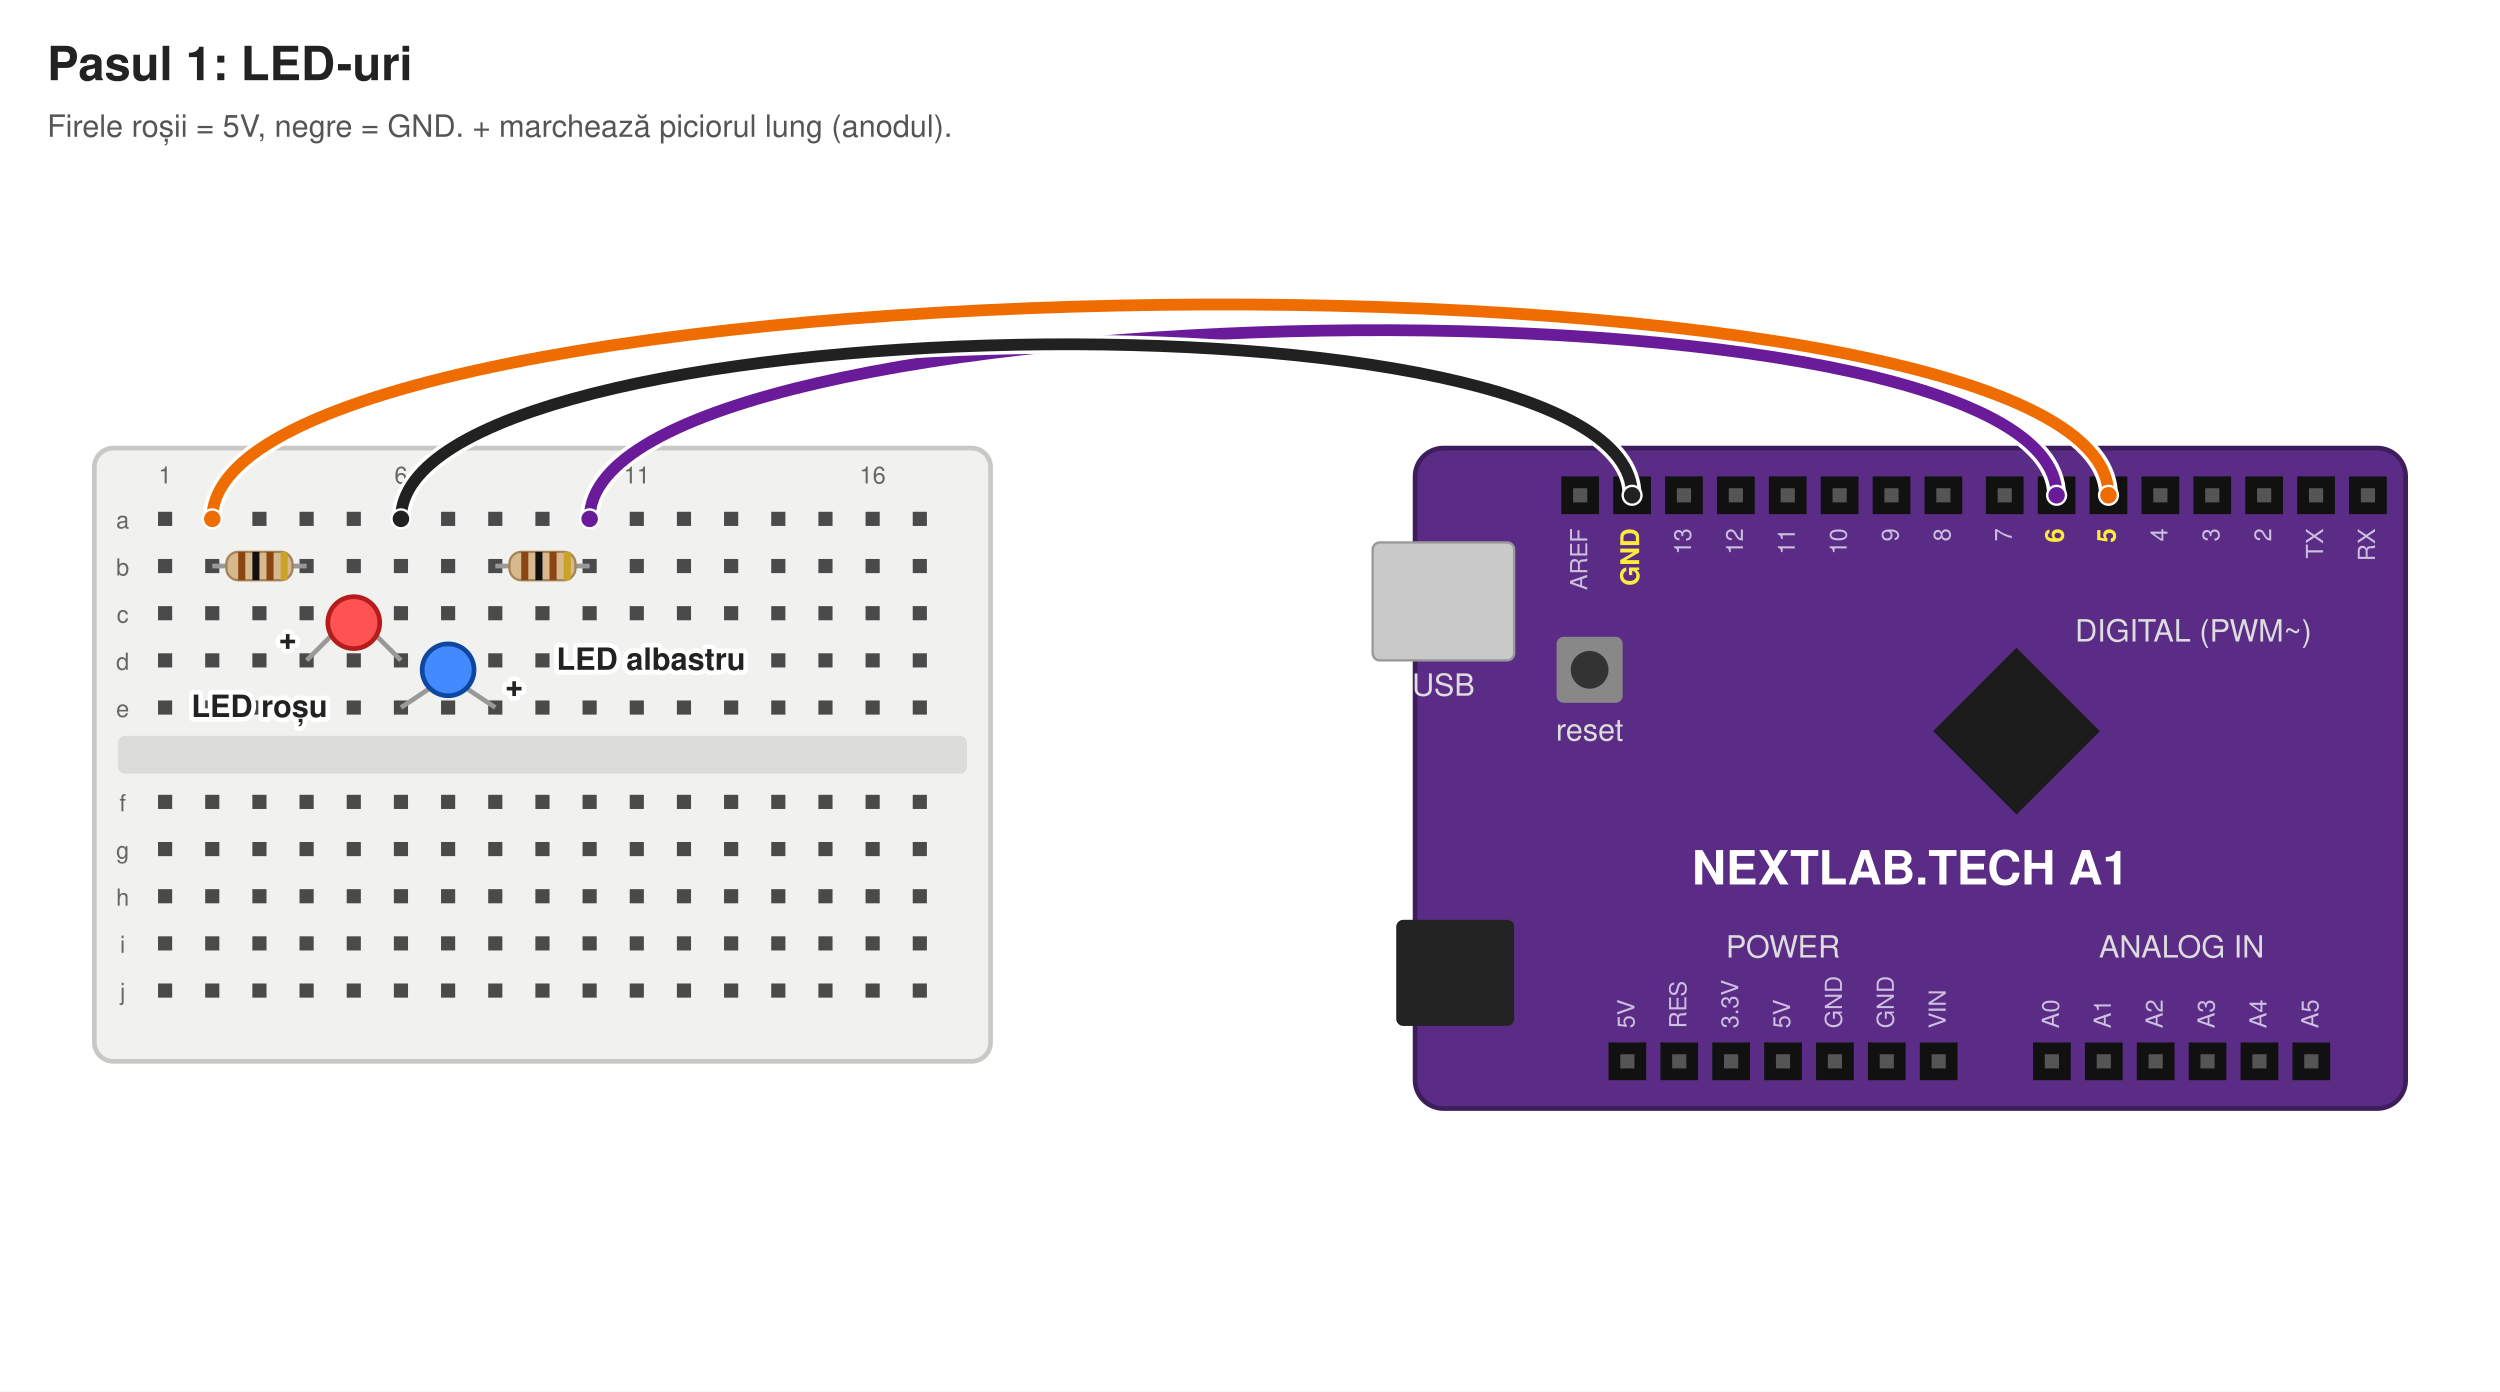
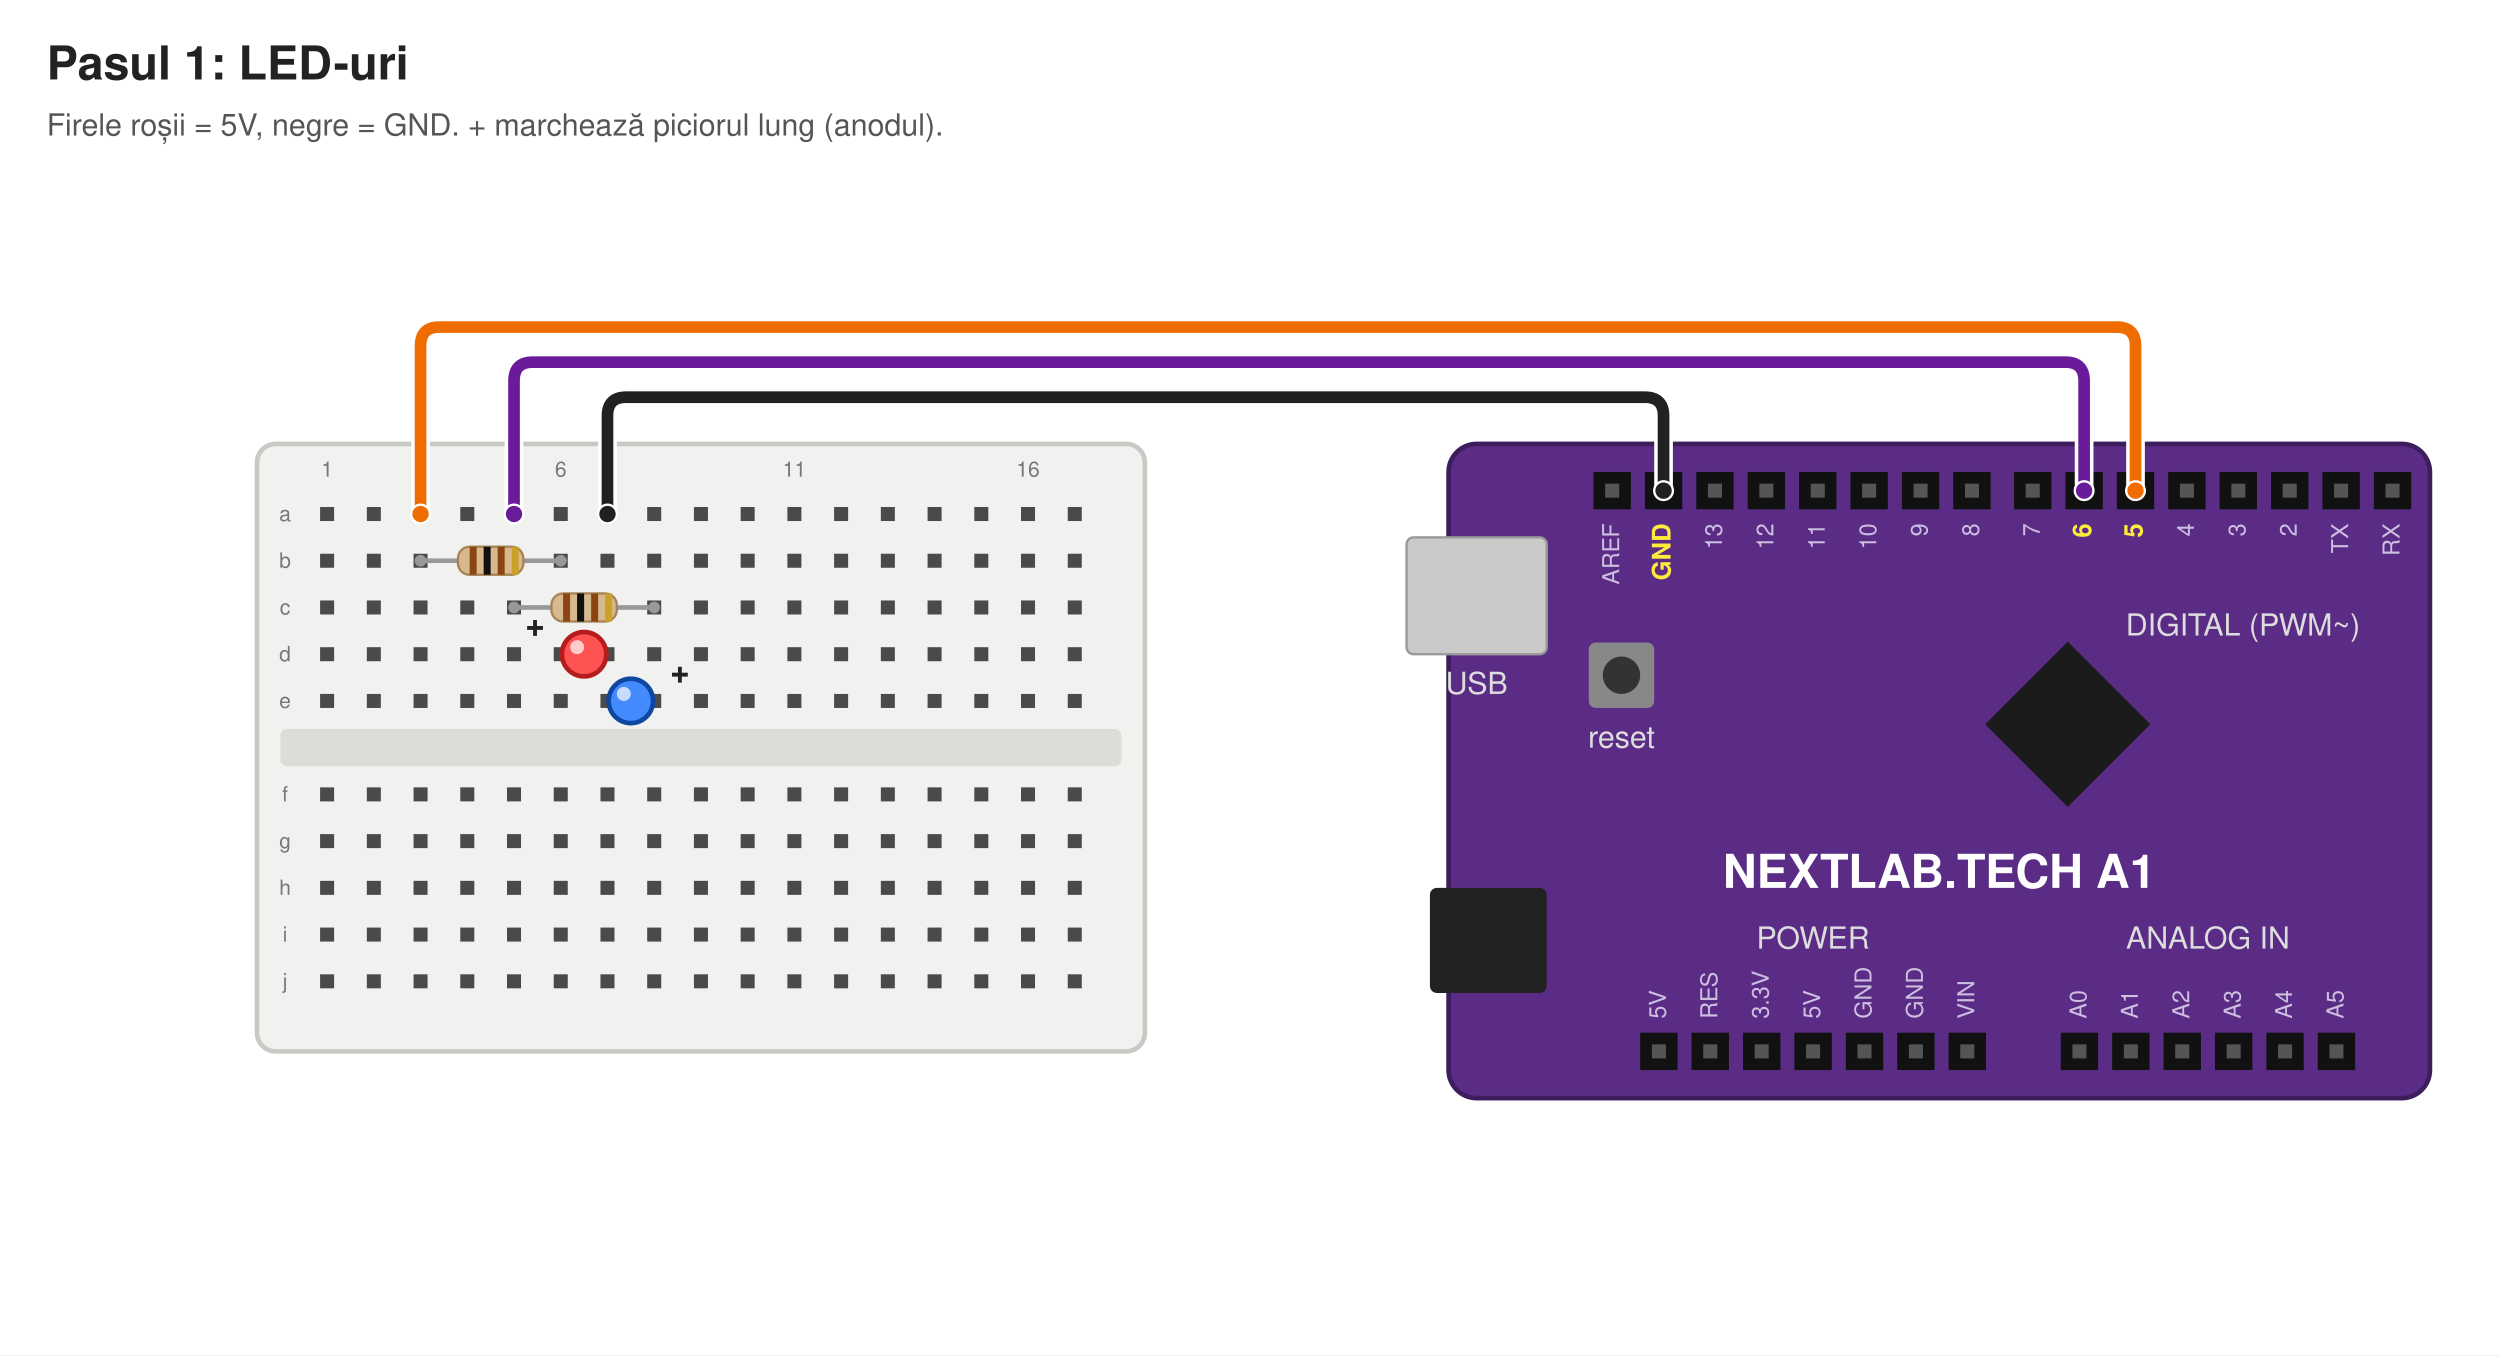
- <svg xmlns="http://www.w3.org/2000/svg" viewBox="0 0 1060 590" width="1060" height="590" font-family="Segoe UI, Helvetica, Arial, sans-serif">
-   <style>.title{font-size:20px;font-weight:700}.sm{font-size:13px}.xs{font-size:10px;fill:#666}.b{font-weight:700;fill:#222;paint-order:stroke;stroke:#fff;stroke-width:4px;stroke-linejoin:round}.w{fill:#fff}
+ <svg xmlns="http://www.w3.org/2000/svg" viewBox="0 0 1070 580" width="1070" height="580" font-family="Segoe UI, Helvetica, Arial, sans-serif">
+   <style>.title{font-size:20px;font-weight:700}.sm{font-size:13px}.xs{font-size:9px;fill:#777}.w{fill:#fff;font-size:10px}
+ .b{font-weight:700;fill:#222}.plus{font-size:14px;font-weight:700;fill:#222}
.pin{font-size:10px;fill:#cdbfe0}.on{fill:#ffeb3b;font-weight:700;font-size:11px}</style>
-   <rect width="1060" height="590" fill="#ffffff" />
+   <rect width="1070" height="580" fill="#ffffff" />
  <text x="20" y="34" class="title" fill="#222">Pasul 1: LED-uri</text>
  <text x="20" y="58" class="sm" fill="#555">Firele roșii = 5V, negre = GND. + marchează piciorul lung (anodul).</text>
-   <rect x="600" y="190" width="420" height="280" rx="12" fill="#5b2c86" stroke="#3d1d5c" stroke-width="2" />
-   <rect x="582" y="230" width="60" height="50" rx="3" fill="#c9c9c9" stroke="#999" />
-   <text x="612" y="295" class="sm" fill="#ddd" text-anchor="middle">USB</text>
-   <rect x="592" y="390" width="50" height="45" rx="3" fill="#222" />
-   <rect x="660" y="270" width="28" height="28" rx="3" fill="#888" />
-   <circle cx="674" cy="284" r="8" fill="#333" />
-   <text x="674" y="314" class="sm" fill="#ddd" text-anchor="middle">reset</text>
-   <rect x="830" y="285" width="50" height="50" fill="#1b1b1b" transform="rotate(45 855 310)" />
-   <text x="810" y="375" class="title" fill="#fff" text-anchor="middle">NEXTLAB.TECH A1</text>
-   <text x="930" y="272" class="sm" fill="#ddd" text-anchor="middle">DIGITAL (PWM~)</text>
-   <text x="756" y="406" class="sm" fill="#ddd" text-anchor="middle">POWER</text>
-   <text x="925" y="406" class="sm" fill="#ddd" text-anchor="middle">ANALOG IN</text>
-   <rect x="662" y="202" width="16" height="16" fill="#111" />
-   <rect x="667" y="207" width="6" height="6" fill="#555" />
-   <text x="673" y="224" transform="rotate(-90 673 224)" text-anchor="end" class="pin">AREF</text>
-   <rect x="684" y="202" width="16" height="16" fill="#111" />
-   <rect x="689" y="207" width="6" height="6" fill="#555" />
-   <text x="695" y="224" transform="rotate(-90 695 224)" text-anchor="end" class="pin on">GND</text>
-   <rect x="706" y="202" width="16" height="16" fill="#111" />
-   <rect x="711" y="207" width="6" height="6" fill="#555" />
-   <text x="717" y="224" transform="rotate(-90 717 224)" text-anchor="end" class="pin">13</text>
-   <rect x="728" y="202" width="16" height="16" fill="#111" />
-   <rect x="733" y="207" width="6" height="6" fill="#555" />
-   <text x="739" y="224" transform="rotate(-90 739 224)" text-anchor="end" class="pin">12</text>
-   <rect x="750" y="202" width="16" height="16" fill="#111" />
-   <rect x="755" y="207" width="6" height="6" fill="#555" />
-   <text x="761" y="224" transform="rotate(-90 761 224)" text-anchor="end" class="pin">11</text>
-   <rect x="772" y="202" width="16" height="16" fill="#111" />
-   <rect x="777" y="207" width="6" height="6" fill="#555" />
-   <text x="783" y="224" transform="rotate(-90 783 224)" text-anchor="end" class="pin">10</text>
-   <rect x="794" y="202" width="16" height="16" fill="#111" />
-   <rect x="799" y="207" width="6" height="6" fill="#555" />
-   <text x="805" y="224" transform="rotate(-90 805 224)" text-anchor="end" class="pin">9</text>
-   <rect x="816" y="202" width="16" height="16" fill="#111" />
-   <rect x="821" y="207" width="6" height="6" fill="#555" />
-   <text x="827" y="224" transform="rotate(-90 827 224)" text-anchor="end" class="pin">8</text>
-   <rect x="842" y="202" width="16" height="16" fill="#111" />
-   <rect x="847" y="207" width="6" height="6" fill="#555" />
-   <text x="853" y="224" transform="rotate(-90 853 224)" text-anchor="end" class="pin">7</text>
-   <rect x="864" y="202" width="16" height="16" fill="#111" />
-   <rect x="869" y="207" width="6" height="6" fill="#555" />
-   <text x="875" y="224" transform="rotate(-90 875 224)" text-anchor="end" class="pin on">6</text>
-   <rect x="886" y="202" width="16" height="16" fill="#111" />
-   <rect x="891" y="207" width="6" height="6" fill="#555" />
-   <text x="897" y="224" transform="rotate(-90 897 224)" text-anchor="end" class="pin on">5</text>
-   <rect x="908" y="202" width="16" height="16" fill="#111" />
-   <rect x="913" y="207" width="6" height="6" fill="#555" />
-   <text x="919" y="224" transform="rotate(-90 919 224)" text-anchor="end" class="pin">4</text>
-   <rect x="930" y="202" width="16" height="16" fill="#111" />
-   <rect x="935" y="207" width="6" height="6" fill="#555" />
-   <text x="941" y="224" transform="rotate(-90 941 224)" text-anchor="end" class="pin">3</text>
-   <rect x="952" y="202" width="16" height="16" fill="#111" />
-   <rect x="957" y="207" width="6" height="6" fill="#555" />
-   <text x="963" y="224" transform="rotate(-90 963 224)" text-anchor="end" class="pin">2</text>
-   <rect x="974" y="202" width="16" height="16" fill="#111" />
-   <rect x="979" y="207" width="6" height="6" fill="#555" />
-   <text x="985" y="224" transform="rotate(-90 985 224)" text-anchor="end" class="pin">TX</text>
-   <rect x="996" y="202" width="16" height="16" fill="#111" />
-   <rect x="1001" y="207" width="6" height="6" fill="#555" />
-   <text x="1007" y="224" transform="rotate(-90 1007 224)" text-anchor="end" class="pin">RX</text>
-   <rect x="682" y="442" width="16" height="16" fill="#111" />
-   <rect x="687" y="447" width="6" height="6" fill="#555" />
-   <text x="693" y="436" transform="rotate(-90 693 436)" text-anchor="start" class="pin">5V</text>
-   <rect x="704" y="442" width="16" height="16" fill="#111" />
-   <rect x="709" y="447" width="6" height="6" fill="#555" />
-   <text x="715" y="436" transform="rotate(-90 715 436)" text-anchor="start" class="pin">RES</text>
-   <rect x="726" y="442" width="16" height="16" fill="#111" />
-   <rect x="731" y="447" width="6" height="6" fill="#555" />
-   <text x="737" y="436" transform="rotate(-90 737 436)" text-anchor="start" class="pin">3.3V</text>
-   <rect x="748" y="442" width="16" height="16" fill="#111" />
-   <rect x="753" y="447" width="6" height="6" fill="#555" />
-   <text x="759" y="436" transform="rotate(-90 759 436)" text-anchor="start" class="pin">5V</text>
-   <rect x="770" y="442" width="16" height="16" fill="#111" />
-   <rect x="775" y="447" width="6" height="6" fill="#555" />
-   <text x="781" y="436" transform="rotate(-90 781 436)" text-anchor="start" class="pin">GND</text>
-   <rect x="792" y="442" width="16" height="16" fill="#111" />
-   <rect x="797" y="447" width="6" height="6" fill="#555" />
-   <text x="803" y="436" transform="rotate(-90 803 436)" text-anchor="start" class="pin">GND</text>
-   <rect x="814" y="442" width="16" height="16" fill="#111" />
-   <rect x="819" y="447" width="6" height="6" fill="#555" />
-   <text x="825" y="436" transform="rotate(-90 825 436)" text-anchor="start" class="pin">VIN</text>
-   <rect x="862" y="442" width="16" height="16" fill="#111" />
-   <rect x="867" y="447" width="6" height="6" fill="#555" />
-   <text x="873" y="436" transform="rotate(-90 873 436)" text-anchor="start" class="pin">A0</text>
-   <rect x="884" y="442" width="16" height="16" fill="#111" />
-   <rect x="889" y="447" width="6" height="6" fill="#555" />
-   <text x="895" y="436" transform="rotate(-90 895 436)" text-anchor="start" class="pin">A1</text>
-   <rect x="906" y="442" width="16" height="16" fill="#111" />
-   <rect x="911" y="447" width="6" height="6" fill="#555" />
-   <text x="917" y="436" transform="rotate(-90 917 436)" text-anchor="start" class="pin">A2</text>
-   <rect x="928" y="442" width="16" height="16" fill="#111" />
-   <rect x="933" y="447" width="6" height="6" fill="#555" />
-   <text x="939" y="436" transform="rotate(-90 939 436)" text-anchor="start" class="pin">A3</text>
-   <rect x="950" y="442" width="16" height="16" fill="#111" />
-   <rect x="955" y="447" width="6" height="6" fill="#555" />
-   <text x="961" y="436" transform="rotate(-90 961 436)" text-anchor="start" class="pin">A4</text>
-   <rect x="972" y="442" width="16" height="16" fill="#111" />
-   <rect x="977" y="447" width="6" height="6" fill="#555" />
-   <text x="983" y="436" transform="rotate(-90 983 436)" text-anchor="start" class="pin">A5</text>
-   <rect x="40" y="190" width="380" height="260" rx="8" fill="#f1f1ef" stroke="#c8c8c4" stroke-width="2" />
-   <rect x="50" y="312" width="360" height="16" rx="3" fill="#dcdcd8" />
-   <rect x="67" y="217" width="6" height="6" fill="#4a4a4a" />
-   <rect x="67" y="237" width="6" height="6" fill="#4a4a4a" />
-   <rect x="67" y="257" width="6" height="6" fill="#4a4a4a" />
-   <rect x="67" y="277" width="6" height="6" fill="#4a4a4a" />
-   <rect x="67" y="297" width="6" height="6" fill="#4a4a4a" />
-   <rect x="67" y="337" width="6" height="6" fill="#4a4a4a" />
-   <rect x="67" y="357" width="6" height="6" fill="#4a4a4a" />
-   <rect x="67" y="377" width="6" height="6" fill="#4a4a4a" />
-   <rect x="67" y="397" width="6" height="6" fill="#4a4a4a" />
-   <rect x="67" y="417" width="6" height="6" fill="#4a4a4a" />
-   <text x="70" y="205" class="xs" text-anchor="middle">1</text>
-   <rect x="87" y="217" width="6" height="6" fill="#4a4a4a" />
-   <rect x="87" y="237" width="6" height="6" fill="#4a4a4a" />
-   <rect x="87" y="257" width="6" height="6" fill="#4a4a4a" />
-   <rect x="87" y="277" width="6" height="6" fill="#4a4a4a" />
-   <rect x="87" y="297" width="6" height="6" fill="#4a4a4a" />
-   <rect x="87" y="337" width="6" height="6" fill="#4a4a4a" />
-   <rect x="87" y="357" width="6" height="6" fill="#4a4a4a" />
-   <rect x="87" y="377" width="6" height="6" fill="#4a4a4a" />
-   <rect x="87" y="397" width="6" height="6" fill="#4a4a4a" />
-   <rect x="87" y="417" width="6" height="6" fill="#4a4a4a" />
-   <rect x="107" y="217" width="6" height="6" fill="#4a4a4a" />
-   <rect x="107" y="237" width="6" height="6" fill="#4a4a4a" />
-   <rect x="107" y="257" width="6" height="6" fill="#4a4a4a" />
-   <rect x="107" y="277" width="6" height="6" fill="#4a4a4a" />
-   <rect x="107" y="297" width="6" height="6" fill="#4a4a4a" />
-   <rect x="107" y="337" width="6" height="6" fill="#4a4a4a" />
-   <rect x="107" y="357" width="6" height="6" fill="#4a4a4a" />
-   <rect x="107" y="377" width="6" height="6" fill="#4a4a4a" />
-   <rect x="107" y="397" width="6" height="6" fill="#4a4a4a" />
-   <rect x="107" y="417" width="6" height="6" fill="#4a4a4a" />
-   <rect x="127" y="217" width="6" height="6" fill="#4a4a4a" />
-   <rect x="127" y="237" width="6" height="6" fill="#4a4a4a" />
-   <rect x="127" y="257" width="6" height="6" fill="#4a4a4a" />
-   <rect x="127" y="277" width="6" height="6" fill="#4a4a4a" />
-   <rect x="127" y="297" width="6" height="6" fill="#4a4a4a" />
-   <rect x="127" y="337" width="6" height="6" fill="#4a4a4a" />
-   <rect x="127" y="357" width="6" height="6" fill="#4a4a4a" />
-   <rect x="127" y="377" width="6" height="6" fill="#4a4a4a" />
-   <rect x="127" y="397" width="6" height="6" fill="#4a4a4a" />
-   <rect x="127" y="417" width="6" height="6" fill="#4a4a4a" />
-   <rect x="147" y="217" width="6" height="6" fill="#4a4a4a" />
-   <rect x="147" y="237" width="6" height="6" fill="#4a4a4a" />
-   <rect x="147" y="257" width="6" height="6" fill="#4a4a4a" />
-   <rect x="147" y="277" width="6" height="6" fill="#4a4a4a" />
-   <rect x="147" y="297" width="6" height="6" fill="#4a4a4a" />
-   <rect x="147" y="337" width="6" height="6" fill="#4a4a4a" />
-   <rect x="147" y="357" width="6" height="6" fill="#4a4a4a" />
-   <rect x="147" y="377" width="6" height="6" fill="#4a4a4a" />
-   <rect x="147" y="397" width="6" height="6" fill="#4a4a4a" />
-   <rect x="147" y="417" width="6" height="6" fill="#4a4a4a" />
-   <rect x="167" y="217" width="6" height="6" fill="#4a4a4a" />
-   <rect x="167" y="237" width="6" height="6" fill="#4a4a4a" />
-   <rect x="167" y="257" width="6" height="6" fill="#4a4a4a" />
-   <rect x="167" y="277" width="6" height="6" fill="#4a4a4a" />
-   <rect x="167" y="297" width="6" height="6" fill="#4a4a4a" />
-   <rect x="167" y="337" width="6" height="6" fill="#4a4a4a" />
-   <rect x="167" y="357" width="6" height="6" fill="#4a4a4a" />
-   <rect x="167" y="377" width="6" height="6" fill="#4a4a4a" />
-   <rect x="167" y="397" width="6" height="6" fill="#4a4a4a" />
-   <rect x="167" y="417" width="6" height="6" fill="#4a4a4a" />
-   <text x="170" y="205" class="xs" text-anchor="middle">6</text>
-   <rect x="187" y="217" width="6" height="6" fill="#4a4a4a" />
-   <rect x="187" y="237" width="6" height="6" fill="#4a4a4a" />
-   <rect x="187" y="257" width="6" height="6" fill="#4a4a4a" />
-   <rect x="187" y="277" width="6" height="6" fill="#4a4a4a" />
-   <rect x="187" y="297" width="6" height="6" fill="#4a4a4a" />
-   <rect x="187" y="337" width="6" height="6" fill="#4a4a4a" />
-   <rect x="187" y="357" width="6" height="6" fill="#4a4a4a" />
-   <rect x="187" y="377" width="6" height="6" fill="#4a4a4a" />
-   <rect x="187" y="397" width="6" height="6" fill="#4a4a4a" />
-   <rect x="187" y="417" width="6" height="6" fill="#4a4a4a" />
-   <rect x="207" y="217" width="6" height="6" fill="#4a4a4a" />
-   <rect x="207" y="237" width="6" height="6" fill="#4a4a4a" />
-   <rect x="207" y="257" width="6" height="6" fill="#4a4a4a" />
-   <rect x="207" y="277" width="6" height="6" fill="#4a4a4a" />
-   <rect x="207" y="297" width="6" height="6" fill="#4a4a4a" />
-   <rect x="207" y="337" width="6" height="6" fill="#4a4a4a" />
-   <rect x="207" y="357" width="6" height="6" fill="#4a4a4a" />
-   <rect x="207" y="377" width="6" height="6" fill="#4a4a4a" />
-   <rect x="207" y="397" width="6" height="6" fill="#4a4a4a" />
-   <rect x="207" y="417" width="6" height="6" fill="#4a4a4a" />
-   <rect x="227" y="217" width="6" height="6" fill="#4a4a4a" />
-   <rect x="227" y="237" width="6" height="6" fill="#4a4a4a" />
-   <rect x="227" y="257" width="6" height="6" fill="#4a4a4a" />
-   <rect x="227" y="277" width="6" height="6" fill="#4a4a4a" />
-   <rect x="227" y="297" width="6" height="6" fill="#4a4a4a" />
-   <rect x="227" y="337" width="6" height="6" fill="#4a4a4a" />
-   <rect x="227" y="357" width="6" height="6" fill="#4a4a4a" />
-   <rect x="227" y="377" width="6" height="6" fill="#4a4a4a" />
-   <rect x="227" y="397" width="6" height="6" fill="#4a4a4a" />
-   <rect x="227" y="417" width="6" height="6" fill="#4a4a4a" />
-   <rect x="247" y="217" width="6" height="6" fill="#4a4a4a" />
-   <rect x="247" y="237" width="6" height="6" fill="#4a4a4a" />
-   <rect x="247" y="257" width="6" height="6" fill="#4a4a4a" />
-   <rect x="247" y="277" width="6" height="6" fill="#4a4a4a" />
-   <rect x="247" y="297" width="6" height="6" fill="#4a4a4a" />
-   <rect x="247" y="337" width="6" height="6" fill="#4a4a4a" />
-   <rect x="247" y="357" width="6" height="6" fill="#4a4a4a" />
-   <rect x="247" y="377" width="6" height="6" fill="#4a4a4a" />
-   <rect x="247" y="397" width="6" height="6" fill="#4a4a4a" />
-   <rect x="247" y="417" width="6" height="6" fill="#4a4a4a" />
-   <rect x="267" y="217" width="6" height="6" fill="#4a4a4a" />
-   <rect x="267" y="237" width="6" height="6" fill="#4a4a4a" />
-   <rect x="267" y="257" width="6" height="6" fill="#4a4a4a" />
-   <rect x="267" y="277" width="6" height="6" fill="#4a4a4a" />
-   <rect x="267" y="297" width="6" height="6" fill="#4a4a4a" />
-   <rect x="267" y="337" width="6" height="6" fill="#4a4a4a" />
-   <rect x="267" y="357" width="6" height="6" fill="#4a4a4a" />
-   <rect x="267" y="377" width="6" height="6" fill="#4a4a4a" />
-   <rect x="267" y="397" width="6" height="6" fill="#4a4a4a" />
-   <rect x="267" y="417" width="6" height="6" fill="#4a4a4a" />
-   <text x="270" y="205" class="xs" text-anchor="middle">11</text>
-   <rect x="287" y="217" width="6" height="6" fill="#4a4a4a" />
-   <rect x="287" y="237" width="6" height="6" fill="#4a4a4a" />
-   <rect x="287" y="257" width="6" height="6" fill="#4a4a4a" />
-   <rect x="287" y="277" width="6" height="6" fill="#4a4a4a" />
-   <rect x="287" y="297" width="6" height="6" fill="#4a4a4a" />
-   <rect x="287" y="337" width="6" height="6" fill="#4a4a4a" />
-   <rect x="287" y="357" width="6" height="6" fill="#4a4a4a" />
-   <rect x="287" y="377" width="6" height="6" fill="#4a4a4a" />
-   <rect x="287" y="397" width="6" height="6" fill="#4a4a4a" />
-   <rect x="287" y="417" width="6" height="6" fill="#4a4a4a" />
-   <rect x="307" y="217" width="6" height="6" fill="#4a4a4a" />
-   <rect x="307" y="237" width="6" height="6" fill="#4a4a4a" />
-   <rect x="307" y="257" width="6" height="6" fill="#4a4a4a" />
-   <rect x="307" y="277" width="6" height="6" fill="#4a4a4a" />
-   <rect x="307" y="297" width="6" height="6" fill="#4a4a4a" />
-   <rect x="307" y="337" width="6" height="6" fill="#4a4a4a" />
-   <rect x="307" y="357" width="6" height="6" fill="#4a4a4a" />
-   <rect x="307" y="377" width="6" height="6" fill="#4a4a4a" />
-   <rect x="307" y="397" width="6" height="6" fill="#4a4a4a" />
-   <rect x="307" y="417" width="6" height="6" fill="#4a4a4a" />
-   <rect x="327" y="217" width="6" height="6" fill="#4a4a4a" />
-   <rect x="327" y="237" width="6" height="6" fill="#4a4a4a" />
-   <rect x="327" y="257" width="6" height="6" fill="#4a4a4a" />
-   <rect x="327" y="277" width="6" height="6" fill="#4a4a4a" />
-   <rect x="327" y="297" width="6" height="6" fill="#4a4a4a" />
-   <rect x="327" y="337" width="6" height="6" fill="#4a4a4a" />
-   <rect x="327" y="357" width="6" height="6" fill="#4a4a4a" />
-   <rect x="327" y="377" width="6" height="6" fill="#4a4a4a" />
-   <rect x="327" y="397" width="6" height="6" fill="#4a4a4a" />
-   <rect x="327" y="417" width="6" height="6" fill="#4a4a4a" />
-   <rect x="347" y="217" width="6" height="6" fill="#4a4a4a" />
-   <rect x="347" y="237" width="6" height="6" fill="#4a4a4a" />
-   <rect x="347" y="257" width="6" height="6" fill="#4a4a4a" />
-   <rect x="347" y="277" width="6" height="6" fill="#4a4a4a" />
-   <rect x="347" y="297" width="6" height="6" fill="#4a4a4a" />
-   <rect x="347" y="337" width="6" height="6" fill="#4a4a4a" />
-   <rect x="347" y="357" width="6" height="6" fill="#4a4a4a" />
-   <rect x="347" y="377" width="6" height="6" fill="#4a4a4a" />
-   <rect x="347" y="397" width="6" height="6" fill="#4a4a4a" />
-   <rect x="347" y="417" width="6" height="6" fill="#4a4a4a" />
-   <rect x="367" y="217" width="6" height="6" fill="#4a4a4a" />
-   <rect x="367" y="237" width="6" height="6" fill="#4a4a4a" />
-   <rect x="367" y="257" width="6" height="6" fill="#4a4a4a" />
-   <rect x="367" y="277" width="6" height="6" fill="#4a4a4a" />
-   <rect x="367" y="297" width="6" height="6" fill="#4a4a4a" />
-   <rect x="367" y="337" width="6" height="6" fill="#4a4a4a" />
-   <rect x="367" y="357" width="6" height="6" fill="#4a4a4a" />
-   <rect x="367" y="377" width="6" height="6" fill="#4a4a4a" />
-   <rect x="367" y="397" width="6" height="6" fill="#4a4a4a" />
-   <rect x="367" y="417" width="6" height="6" fill="#4a4a4a" />
-   <text x="370" y="205" class="xs" text-anchor="middle">16</text>
-   <rect x="387" y="217" width="6" height="6" fill="#4a4a4a" />
-   <rect x="387" y="237" width="6" height="6" fill="#4a4a4a" />
-   <rect x="387" y="257" width="6" height="6" fill="#4a4a4a" />
-   <rect x="387" y="277" width="6" height="6" fill="#4a4a4a" />
-   <rect x="387" y="297" width="6" height="6" fill="#4a4a4a" />
-   <rect x="387" y="337" width="6" height="6" fill="#4a4a4a" />
-   <rect x="387" y="357" width="6" height="6" fill="#4a4a4a" />
-   <rect x="387" y="377" width="6" height="6" fill="#4a4a4a" />
-   <rect x="387" y="397" width="6" height="6" fill="#4a4a4a" />
-   <rect x="387" y="417" width="6" height="6" fill="#4a4a4a" />
-   <text x="52" y="224" class="xs" text-anchor="middle">a</text>
-   <text x="52" y="244" class="xs" text-anchor="middle">b</text>
-   <text x="52" y="264" class="xs" text-anchor="middle">c</text>
-   <text x="52" y="284" class="xs" text-anchor="middle">d</text>
-   <text x="52" y="304" class="xs" text-anchor="middle">e</text>
-   <text x="52" y="344" class="xs" text-anchor="middle">f</text>
-   <text x="52" y="364" class="xs" text-anchor="middle">g</text>
-   <text x="52" y="384" class="xs" text-anchor="middle">h</text>
-   <text x="52" y="404" class="xs" text-anchor="middle">i</text>
-   <text x="52" y="424" class="xs" text-anchor="middle">j</text>
-   <line x1="90" y1="240" x2="130" y2="240" stroke="#999" stroke-width="2" />
-   <rect x="96.0" y="234" width="28" height="12" rx="5" fill="#d8b98e" stroke="#a68457" />
-   <rect x="101.0" y="234" width="3" height="12" fill="#8b4513" />
-   <rect x="107.0" y="234" width="3" height="12" fill="#111" />
-   <rect x="113.0" y="234" width="3" height="12" fill="#8b4513" />
-   <rect x="119.0" y="234" width="3" height="12" fill="#c9a227" />
-   <line x1="210" y1="240" x2="250" y2="240" stroke="#999" stroke-width="2" />
-   <rect x="216.0" y="234" width="28" height="12" rx="5" fill="#d8b98e" stroke="#a68457" />
-   <rect x="221.0" y="234" width="3" height="12" fill="#8b4513" />
-   <rect x="227.0" y="234" width="3" height="12" fill="#111" />
-   <rect x="233.0" y="234" width="3" height="12" fill="#8b4513" />
-   <rect x="239.0" y="234" width="3" height="12" fill="#c9a227" />
-   <line x1="130" y1="280" x2="146.0" y2="264" stroke="#999" stroke-width="2" />
-   <line x1="170" y1="280" x2="154.0" y2="264" stroke="#999" stroke-width="2" />
-   <circle cx="150.0" cy="264" r="11" fill="#ff5252" stroke="#b71c1c" stroke-width="2" />
-   <text x="122" y="275" class="sm b" text-anchor="middle">+</text>
-   <text x="110" y="304" class="sm b" text-anchor="middle">LED roșu</text>
-   <line x1="210" y1="300" x2="186.0" y2="284" stroke="#999" stroke-width="2" />
-   <line x1="170" y1="300" x2="194.0" y2="284" stroke="#999" stroke-width="2" />
-   <circle cx="190.0" cy="284" r="11" fill="#448aff" stroke="#0d47a1" stroke-width="2" />
-   <text x="218" y="295" class="sm b" text-anchor="middle">+</text>
-   <text x="276" y="284" class="sm b" text-anchor="middle">LED albastru</text>
-   <path d="M90,220 C90.0,105.68 894,95.68 894,210" fill="none" stroke="#fff" stroke-width="8" stroke-linecap="round" />
-   <path d="M90,220 C90.0,105.68 894,95.68 894,210" fill="none" stroke="#ef6c00" stroke-width="5" stroke-linecap="round" />
-   <circle cx="90" cy="220" r="4" fill="#ef6c00" stroke="#fff" />
-   <circle cx="894" cy="210" r="4" fill="#ef6c00" stroke="#fff" />
-   <path d="M250,220 C250.0,120.24 872,110.24 872,210" fill="none" stroke="#fff" stroke-width="8" stroke-linecap="round" />
-   <path d="M250,220 C250.0,120.24 872,110.24 872,210" fill="none" stroke="#6a1b9a" stroke-width="5" stroke-linecap="round" />
-   <circle cx="250" cy="220" r="4" fill="#6a1b9a" stroke="#fff" />
-   <circle cx="872" cy="210" r="4" fill="#6a1b9a" stroke="#fff" />
-   <path d="M170,220 C170.0,128.24 692,118.24 692,210" fill="none" stroke="#fff" stroke-width="8" stroke-linecap="round" />
-   <path d="M170,220 C170.0,128.24 692,118.24 692,210" fill="none" stroke="#212121" stroke-width="5" stroke-linecap="round" />
-   <circle cx="170" cy="220" r="4" fill="#212121" stroke="#fff" />
-   <circle cx="692" cy="210" r="4" fill="#212121" stroke="#fff" />
+   <rect x="620" y="190" width="420" height="280" rx="12" fill="#5b2c86" stroke="#3d1d5c" stroke-width="2" />
+   <rect x="602" y="230" width="60" height="50" rx="3" fill="#c9c9c9" stroke="#999" />
+   <text x="632" y="297" class="sm" fill="#ddd" text-anchor="middle">USB</text>
+   <rect x="612" y="380" width="50" height="45" rx="3" fill="#222" />
+   <rect x="680" y="275" width="28" height="28" rx="3" fill="#888" />
+   <circle cx="694" cy="289" r="8" fill="#333" />
+   <text x="694" y="320" class="sm" fill="#ddd" text-anchor="middle">reset</text>
+   <rect x="860" y="285" width="50" height="50" fill="#1b1b1b" transform="rotate(45 885 310)" />
+   <text x="830" y="380" class="title" fill="#fff" text-anchor="middle">NEXTLAB.TECH A1</text>
+   <text x="960" y="272" class="sm" fill="#ddd" text-anchor="middle">DIGITAL (PWM~)</text>
+   <text x="776" y="406" class="sm" fill="#ddd" text-anchor="middle">POWER</text>
+   <text x="945" y="406" class="sm" fill="#ddd" text-anchor="middle">ANALOG IN</text>
+   <rect x="682" y="202" width="16" height="16" fill="#111" />
+   <rect x="687" y="207" width="6" height="6" fill="#555" />
+   <text x="693" y="224" transform="rotate(-90 693 224)" text-anchor="end" class="pin">AREF</text>
+   <rect x="704" y="202" width="16" height="16" fill="#111" />
+   <rect x="709" y="207" width="6" height="6" fill="#555" />
+   <text x="715" y="224" transform="rotate(-90 715 224)" text-anchor="end" class="pin on">GND</text>
+   <rect x="726" y="202" width="16" height="16" fill="#111" />
+   <rect x="731" y="207" width="6" height="6" fill="#555" />
+   <text x="737" y="224" transform="rotate(-90 737 224)" text-anchor="end" class="pin">13</text>
+   <rect x="748" y="202" width="16" height="16" fill="#111" />
+   <rect x="753" y="207" width="6" height="6" fill="#555" />
+   <text x="759" y="224" transform="rotate(-90 759 224)" text-anchor="end" class="pin">12</text>
+   <rect x="770" y="202" width="16" height="16" fill="#111" />
+   <rect x="775" y="207" width="6" height="6" fill="#555" />
+   <text x="781" y="224" transform="rotate(-90 781 224)" text-anchor="end" class="pin">11</text>
+   <rect x="792" y="202" width="16" height="16" fill="#111" />
+   <rect x="797" y="207" width="6" height="6" fill="#555" />
+   <text x="803" y="224" transform="rotate(-90 803 224)" text-anchor="end" class="pin">10</text>
+   <rect x="814" y="202" width="16" height="16" fill="#111" />
+   <rect x="819" y="207" width="6" height="6" fill="#555" />
+   <text x="825" y="224" transform="rotate(-90 825 224)" text-anchor="end" class="pin">9</text>
+   <rect x="836" y="202" width="16" height="16" fill="#111" />
+   <rect x="841" y="207" width="6" height="6" fill="#555" />
+   <text x="847" y="224" transform="rotate(-90 847 224)" text-anchor="end" class="pin">8</text>
+   <rect x="862" y="202" width="16" height="16" fill="#111" />
+   <rect x="867" y="207" width="6" height="6" fill="#555" />
+   <text x="873" y="224" transform="rotate(-90 873 224)" text-anchor="end" class="pin">7</text>
+   <rect x="884" y="202" width="16" height="16" fill="#111" />
+   <rect x="889" y="207" width="6" height="6" fill="#555" />
+   <text x="895" y="224" transform="rotate(-90 895 224)" text-anchor="end" class="pin on">6</text>
+   <rect x="906" y="202" width="16" height="16" fill="#111" />
+   <rect x="911" y="207" width="6" height="6" fill="#555" />
+   <text x="917" y="224" transform="rotate(-90 917 224)" text-anchor="end" class="pin on">5</text>
+   <rect x="928" y="202" width="16" height="16" fill="#111" />
+   <rect x="933" y="207" width="6" height="6" fill="#555" />
+   <text x="939" y="224" transform="rotate(-90 939 224)" text-anchor="end" class="pin">4</text>
+   <rect x="950" y="202" width="16" height="16" fill="#111" />
+   <rect x="955" y="207" width="6" height="6" fill="#555" />
+   <text x="961" y="224" transform="rotate(-90 961 224)" text-anchor="end" class="pin">3</text>
+   <rect x="972" y="202" width="16" height="16" fill="#111" />
+   <rect x="977" y="207" width="6" height="6" fill="#555" />
+   <text x="983" y="224" transform="rotate(-90 983 224)" text-anchor="end" class="pin">2</text>
+   <rect x="994" y="202" width="16" height="16" fill="#111" />
+   <rect x="999" y="207" width="6" height="6" fill="#555" />
+   <text x="1005" y="224" transform="rotate(-90 1005 224)" text-anchor="end" class="pin">TX</text>
+   <rect x="1016" y="202" width="16" height="16" fill="#111" />
+   <rect x="1021" y="207" width="6" height="6" fill="#555" />
+   <text x="1027" y="224" transform="rotate(-90 1027 224)" text-anchor="end" class="pin">RX</text>
+   <rect x="702" y="442" width="16" height="16" fill="#111" />
+   <rect x="707" y="447" width="6" height="6" fill="#555" />
+   <text x="713" y="436" transform="rotate(-90 713 436)" text-anchor="start" class="pin">5V</text>
+   <rect x="724" y="442" width="16" height="16" fill="#111" />
+   <rect x="729" y="447" width="6" height="6" fill="#555" />
+   <text x="735" y="436" transform="rotate(-90 735 436)" text-anchor="start" class="pin">RES</text>
+   <rect x="746" y="442" width="16" height="16" fill="#111" />
+   <rect x="751" y="447" width="6" height="6" fill="#555" />
+   <text x="757" y="436" transform="rotate(-90 757 436)" text-anchor="start" class="pin">3.3V</text>
+   <rect x="768" y="442" width="16" height="16" fill="#111" />
+   <rect x="773" y="447" width="6" height="6" fill="#555" />
+   <text x="779" y="436" transform="rotate(-90 779 436)" text-anchor="start" class="pin">5V</text>
+   <rect x="790" y="442" width="16" height="16" fill="#111" />
+   <rect x="795" y="447" width="6" height="6" fill="#555" />
+   <text x="801" y="436" transform="rotate(-90 801 436)" text-anchor="start" class="pin">GND</text>
+   <rect x="812" y="442" width="16" height="16" fill="#111" />
+   <rect x="817" y="447" width="6" height="6" fill="#555" />
+   <text x="823" y="436" transform="rotate(-90 823 436)" text-anchor="start" class="pin">GND</text>
+   <rect x="834" y="442" width="16" height="16" fill="#111" />
+   <rect x="839" y="447" width="6" height="6" fill="#555" />
+   <text x="845" y="436" transform="rotate(-90 845 436)" text-anchor="start" class="pin">VIN</text>
+   <rect x="882" y="442" width="16" height="16" fill="#111" />
+   <rect x="887" y="447" width="6" height="6" fill="#555" />
+   <text x="893" y="436" transform="rotate(-90 893 436)" text-anchor="start" class="pin">A0</text>
+   <rect x="904" y="442" width="16" height="16" fill="#111" />
+   <rect x="909" y="447" width="6" height="6" fill="#555" />
+   <text x="915" y="436" transform="rotate(-90 915 436)" text-anchor="start" class="pin">A1</text>
+   <rect x="926" y="442" width="16" height="16" fill="#111" />
+   <rect x="931" y="447" width="6" height="6" fill="#555" />
+   <text x="937" y="436" transform="rotate(-90 937 436)" text-anchor="start" class="pin">A2</text>
+   <rect x="948" y="442" width="16" height="16" fill="#111" />
+   <rect x="953" y="447" width="6" height="6" fill="#555" />
+   <text x="959" y="436" transform="rotate(-90 959 436)" text-anchor="start" class="pin">A3</text>
+   <rect x="970" y="442" width="16" height="16" fill="#111" />
+   <rect x="975" y="447" width="6" height="6" fill="#555" />
+   <text x="981" y="436" transform="rotate(-90 981 436)" text-anchor="start" class="pin">A4</text>
+   <rect x="992" y="442" width="16" height="16" fill="#111" />
+   <rect x="997" y="447" width="6" height="6" fill="#555" />
+   <text x="1003" y="436" transform="rotate(-90 1003 436)" text-anchor="start" class="pin">A5</text>
+   <rect x="110" y="190" width="380" height="260" rx="8" fill="#f1f1ef" stroke="#c8c8c4" stroke-width="2" />
+   <rect x="120" y="312" width="360" height="16" rx="3" fill="#dcdcd8" />
+   <rect x="137" y="217" width="6" height="6" fill="#4a4a4a" />
+   <rect x="137" y="237" width="6" height="6" fill="#4a4a4a" />
+   <rect x="137" y="257" width="6" height="6" fill="#4a4a4a" />
+   <rect x="137" y="277" width="6" height="6" fill="#4a4a4a" />
+   <rect x="137" y="297" width="6" height="6" fill="#4a4a4a" />
+   <rect x="137" y="337" width="6" height="6" fill="#4a4a4a" />
+   <rect x="137" y="357" width="6" height="6" fill="#4a4a4a" />
+   <rect x="137" y="377" width="6" height="6" fill="#4a4a4a" />
+   <rect x="137" y="397" width="6" height="6" fill="#4a4a4a" />
+   <rect x="137" y="417" width="6" height="6" fill="#4a4a4a" />
+   <text x="140" y="204" class="xs" text-anchor="middle">1</text>
+   <rect x="157" y="217" width="6" height="6" fill="#4a4a4a" />
+   <rect x="157" y="237" width="6" height="6" fill="#4a4a4a" />
+   <rect x="157" y="257" width="6" height="6" fill="#4a4a4a" />
+   <rect x="157" y="277" width="6" height="6" fill="#4a4a4a" />
+   <rect x="157" y="297" width="6" height="6" fill="#4a4a4a" />
+   <rect x="157" y="337" width="6" height="6" fill="#4a4a4a" />
+   <rect x="157" y="357" width="6" height="6" fill="#4a4a4a" />
+   <rect x="157" y="377" width="6" height="6" fill="#4a4a4a" />
+   <rect x="157" y="397" width="6" height="6" fill="#4a4a4a" />
+   <rect x="157" y="417" width="6" height="6" fill="#4a4a4a" />
+   <rect x="177" y="217" width="6" height="6" fill="#4a4a4a" />
+   <rect x="177" y="237" width="6" height="6" fill="#4a4a4a" />
+   <rect x="177" y="257" width="6" height="6" fill="#4a4a4a" />
+   <rect x="177" y="277" width="6" height="6" fill="#4a4a4a" />
+   <rect x="177" y="297" width="6" height="6" fill="#4a4a4a" />
+   <rect x="177" y="337" width="6" height="6" fill="#4a4a4a" />
+   <rect x="177" y="357" width="6" height="6" fill="#4a4a4a" />
+   <rect x="177" y="377" width="6" height="6" fill="#4a4a4a" />
+   <rect x="177" y="397" width="6" height="6" fill="#4a4a4a" />
+   <rect x="177" y="417" width="6" height="6" fill="#4a4a4a" />
+   <rect x="197" y="217" width="6" height="6" fill="#4a4a4a" />
+   <rect x="197" y="237" width="6" height="6" fill="#4a4a4a" />
+   <rect x="197" y="257" width="6" height="6" fill="#4a4a4a" />
+   <rect x="197" y="277" width="6" height="6" fill="#4a4a4a" />
+   <rect x="197" y="297" width="6" height="6" fill="#4a4a4a" />
+   <rect x="197" y="337" width="6" height="6" fill="#4a4a4a" />
+   <rect x="197" y="357" width="6" height="6" fill="#4a4a4a" />
+   <rect x="197" y="377" width="6" height="6" fill="#4a4a4a" />
+   <rect x="197" y="397" width="6" height="6" fill="#4a4a4a" />
+   <rect x="197" y="417" width="6" height="6" fill="#4a4a4a" />
+   <rect x="217" y="217" width="6" height="6" fill="#4a4a4a" />
+   <rect x="217" y="237" width="6" height="6" fill="#4a4a4a" />
+   <rect x="217" y="257" width="6" height="6" fill="#4a4a4a" />
+   <rect x="217" y="277" width="6" height="6" fill="#4a4a4a" />
+   <rect x="217" y="297" width="6" height="6" fill="#4a4a4a" />
+   <rect x="217" y="337" width="6" height="6" fill="#4a4a4a" />
+   <rect x="217" y="357" width="6" height="6" fill="#4a4a4a" />
+   <rect x="217" y="377" width="6" height="6" fill="#4a4a4a" />
+   <rect x="217" y="397" width="6" height="6" fill="#4a4a4a" />
+   <rect x="217" y="417" width="6" height="6" fill="#4a4a4a" />
+   <rect x="237" y="217" width="6" height="6" fill="#4a4a4a" />
+   <rect x="237" y="237" width="6" height="6" fill="#4a4a4a" />
+   <rect x="237" y="257" width="6" height="6" fill="#4a4a4a" />
+   <rect x="237" y="277" width="6" height="6" fill="#4a4a4a" />
+   <rect x="237" y="297" width="6" height="6" fill="#4a4a4a" />
+   <rect x="237" y="337" width="6" height="6" fill="#4a4a4a" />
+   <rect x="237" y="357" width="6" height="6" fill="#4a4a4a" />
+   <rect x="237" y="377" width="6" height="6" fill="#4a4a4a" />
+   <rect x="237" y="397" width="6" height="6" fill="#4a4a4a" />
+   <rect x="237" y="417" width="6" height="6" fill="#4a4a4a" />
+   <text x="240" y="204" class="xs" text-anchor="middle">6</text>
+   <rect x="257" y="217" width="6" height="6" fill="#4a4a4a" />
+   <rect x="257" y="237" width="6" height="6" fill="#4a4a4a" />
+   <rect x="257" y="257" width="6" height="6" fill="#4a4a4a" />
+   <rect x="257" y="277" width="6" height="6" fill="#4a4a4a" />
+   <rect x="257" y="297" width="6" height="6" fill="#4a4a4a" />
+   <rect x="257" y="337" width="6" height="6" fill="#4a4a4a" />
+   <rect x="257" y="357" width="6" height="6" fill="#4a4a4a" />
+   <rect x="257" y="377" width="6" height="6" fill="#4a4a4a" />
+   <rect x="257" y="397" width="6" height="6" fill="#4a4a4a" />
+   <rect x="257" y="417" width="6" height="6" fill="#4a4a4a" />
+   <rect x="277" y="217" width="6" height="6" fill="#4a4a4a" />
+   <rect x="277" y="237" width="6" height="6" fill="#4a4a4a" />
+   <rect x="277" y="257" width="6" height="6" fill="#4a4a4a" />
+   <rect x="277" y="277" width="6" height="6" fill="#4a4a4a" />
+   <rect x="277" y="297" width="6" height="6" fill="#4a4a4a" />
+   <rect x="277" y="337" width="6" height="6" fill="#4a4a4a" />
+   <rect x="277" y="357" width="6" height="6" fill="#4a4a4a" />
+   <rect x="277" y="377" width="6" height="6" fill="#4a4a4a" />
+   <rect x="277" y="397" width="6" height="6" fill="#4a4a4a" />
+   <rect x="277" y="417" width="6" height="6" fill="#4a4a4a" />
+   <rect x="297" y="217" width="6" height="6" fill="#4a4a4a" />
+   <rect x="297" y="237" width="6" height="6" fill="#4a4a4a" />
+   <rect x="297" y="257" width="6" height="6" fill="#4a4a4a" />
+   <rect x="297" y="277" width="6" height="6" fill="#4a4a4a" />
+   <rect x="297" y="297" width="6" height="6" fill="#4a4a4a" />
+   <rect x="297" y="337" width="6" height="6" fill="#4a4a4a" />
+   <rect x="297" y="357" width="6" height="6" fill="#4a4a4a" />
+   <rect x="297" y="377" width="6" height="6" fill="#4a4a4a" />
+   <rect x="297" y="397" width="6" height="6" fill="#4a4a4a" />
+   <rect x="297" y="417" width="6" height="6" fill="#4a4a4a" />
+   <rect x="317" y="217" width="6" height="6" fill="#4a4a4a" />
+   <rect x="317" y="237" width="6" height="6" fill="#4a4a4a" />
+   <rect x="317" y="257" width="6" height="6" fill="#4a4a4a" />
+   <rect x="317" y="277" width="6" height="6" fill="#4a4a4a" />
+   <rect x="317" y="297" width="6" height="6" fill="#4a4a4a" />
+   <rect x="317" y="337" width="6" height="6" fill="#4a4a4a" />
+   <rect x="317" y="357" width="6" height="6" fill="#4a4a4a" />
+   <rect x="317" y="377" width="6" height="6" fill="#4a4a4a" />
+   <rect x="317" y="397" width="6" height="6" fill="#4a4a4a" />
+   <rect x="317" y="417" width="6" height="6" fill="#4a4a4a" />
+   <rect x="337" y="217" width="6" height="6" fill="#4a4a4a" />
+   <rect x="337" y="237" width="6" height="6" fill="#4a4a4a" />
+   <rect x="337" y="257" width="6" height="6" fill="#4a4a4a" />
+   <rect x="337" y="277" width="6" height="6" fill="#4a4a4a" />
+   <rect x="337" y="297" width="6" height="6" fill="#4a4a4a" />
+   <rect x="337" y="337" width="6" height="6" fill="#4a4a4a" />
+   <rect x="337" y="357" width="6" height="6" fill="#4a4a4a" />
+   <rect x="337" y="377" width="6" height="6" fill="#4a4a4a" />
+   <rect x="337" y="397" width="6" height="6" fill="#4a4a4a" />
+   <rect x="337" y="417" width="6" height="6" fill="#4a4a4a" />
+   <text x="340" y="204" class="xs" text-anchor="middle">11</text>
+   <rect x="357" y="217" width="6" height="6" fill="#4a4a4a" />
+   <rect x="357" y="237" width="6" height="6" fill="#4a4a4a" />
+   <rect x="357" y="257" width="6" height="6" fill="#4a4a4a" />
+   <rect x="357" y="277" width="6" height="6" fill="#4a4a4a" />
+   <rect x="357" y="297" width="6" height="6" fill="#4a4a4a" />
+   <rect x="357" y="337" width="6" height="6" fill="#4a4a4a" />
+   <rect x="357" y="357" width="6" height="6" fill="#4a4a4a" />
+   <rect x="357" y="377" width="6" height="6" fill="#4a4a4a" />
+   <rect x="357" y="397" width="6" height="6" fill="#4a4a4a" />
+   <rect x="357" y="417" width="6" height="6" fill="#4a4a4a" />
+   <rect x="377" y="217" width="6" height="6" fill="#4a4a4a" />
+   <rect x="377" y="237" width="6" height="6" fill="#4a4a4a" />
+   <rect x="377" y="257" width="6" height="6" fill="#4a4a4a" />
+   <rect x="377" y="277" width="6" height="6" fill="#4a4a4a" />
+   <rect x="377" y="297" width="6" height="6" fill="#4a4a4a" />
+   <rect x="377" y="337" width="6" height="6" fill="#4a4a4a" />
+   <rect x="377" y="357" width="6" height="6" fill="#4a4a4a" />
+   <rect x="377" y="377" width="6" height="6" fill="#4a4a4a" />
+   <rect x="377" y="397" width="6" height="6" fill="#4a4a4a" />
+   <rect x="377" y="417" width="6" height="6" fill="#4a4a4a" />
+   <rect x="397" y="217" width="6" height="6" fill="#4a4a4a" />
+   <rect x="397" y="237" width="6" height="6" fill="#4a4a4a" />
+   <rect x="397" y="257" width="6" height="6" fill="#4a4a4a" />
+   <rect x="397" y="277" width="6" height="6" fill="#4a4a4a" />
+   <rect x="397" y="297" width="6" height="6" fill="#4a4a4a" />
+   <rect x="397" y="337" width="6" height="6" fill="#4a4a4a" />
+   <rect x="397" y="357" width="6" height="6" fill="#4a4a4a" />
+   <rect x="397" y="377" width="6" height="6" fill="#4a4a4a" />
+   <rect x="397" y="397" width="6" height="6" fill="#4a4a4a" />
+   <rect x="397" y="417" width="6" height="6" fill="#4a4a4a" />
+   <rect x="417" y="217" width="6" height="6" fill="#4a4a4a" />
+   <rect x="417" y="237" width="6" height="6" fill="#4a4a4a" />
+   <rect x="417" y="257" width="6" height="6" fill="#4a4a4a" />
+   <rect x="417" y="277" width="6" height="6" fill="#4a4a4a" />
+   <rect x="417" y="297" width="6" height="6" fill="#4a4a4a" />
+   <rect x="417" y="337" width="6" height="6" fill="#4a4a4a" />
+   <rect x="417" y="357" width="6" height="6" fill="#4a4a4a" />
+   <rect x="417" y="377" width="6" height="6" fill="#4a4a4a" />
+   <rect x="417" y="397" width="6" height="6" fill="#4a4a4a" />
+   <rect x="417" y="417" width="6" height="6" fill="#4a4a4a" />
+   <rect x="437" y="217" width="6" height="6" fill="#4a4a4a" />
+   <rect x="437" y="237" width="6" height="6" fill="#4a4a4a" />
+   <rect x="437" y="257" width="6" height="6" fill="#4a4a4a" />
+   <rect x="437" y="277" width="6" height="6" fill="#4a4a4a" />
+   <rect x="437" y="297" width="6" height="6" fill="#4a4a4a" />
+   <rect x="437" y="337" width="6" height="6" fill="#4a4a4a" />
+   <rect x="437" y="357" width="6" height="6" fill="#4a4a4a" />
+   <rect x="437" y="377" width="6" height="6" fill="#4a4a4a" />
+   <rect x="437" y="397" width="6" height="6" fill="#4a4a4a" />
+   <rect x="437" y="417" width="6" height="6" fill="#4a4a4a" />
+   <text x="440" y="204" class="xs" text-anchor="middle">16</text>
+   <rect x="457" y="217" width="6" height="6" fill="#4a4a4a" />
+   <rect x="457" y="237" width="6" height="6" fill="#4a4a4a" />
+   <rect x="457" y="257" width="6" height="6" fill="#4a4a4a" />
+   <rect x="457" y="277" width="6" height="6" fill="#4a4a4a" />
+   <rect x="457" y="297" width="6" height="6" fill="#4a4a4a" />
+   <rect x="457" y="337" width="6" height="6" fill="#4a4a4a" />
+   <rect x="457" y="357" width="6" height="6" fill="#4a4a4a" />
+   <rect x="457" y="377" width="6" height="6" fill="#4a4a4a" />
+   <rect x="457" y="397" width="6" height="6" fill="#4a4a4a" />
+   <rect x="457" y="417" width="6" height="6" fill="#4a4a4a" />
+   <text x="122" y="223" class="xs" text-anchor="middle">a</text>
+   <text x="122" y="243" class="xs" text-anchor="middle">b</text>
+   <text x="122" y="263" class="xs" text-anchor="middle">c</text>
+   <text x="122" y="283" class="xs" text-anchor="middle">d</text>
+   <text x="122" y="303" class="xs" text-anchor="middle">e</text>
+   <text x="122" y="343" class="xs" text-anchor="middle">f</text>
+   <text x="122" y="363" class="xs" text-anchor="middle">g</text>
+   <text x="122" y="383" class="xs" text-anchor="middle">h</text>
+   <text x="122" y="403" class="xs" text-anchor="middle">i</text>
+   <text x="122" y="423" class="xs" text-anchor="middle">j</text>
+   <line x1="180" y1="240" x2="240" y2="240" stroke="#999" stroke-width="2" />
+   <circle cx="180" cy="240" r="2.5" fill="#999" />
+   <circle cx="240" cy="240" r="2.5" fill="#999" />
+   <rect x="196.0" y="234" width="28" height="12" rx="5" fill="#d8b98e" stroke="#a68457" />
+   <rect x="201.0" y="234" width="3" height="12" fill="#8b4513" />
+   <rect x="207.0" y="234" width="3" height="12" fill="#111" />
+   <rect x="213.0" y="234" width="3" height="12" fill="#8b4513" />
+   <rect x="219.0" y="234" width="3" height="12" fill="#c9a227" />
+   <line x1="220" y1="260" x2="280" y2="260" stroke="#999" stroke-width="2" />
+   <circle cx="220" cy="260" r="2.5" fill="#999" />
+   <circle cx="280" cy="260" r="2.5" fill="#999" />
+   <rect x="236.0" y="254" width="28" height="12" rx="5" fill="#d8b98e" stroke="#a68457" />
+   <rect x="241.0" y="254" width="3" height="12" fill="#8b4513" />
+   <rect x="247.0" y="254" width="3" height="12" fill="#111" />
+   <rect x="253.0" y="254" width="3" height="12" fill="#8b4513" />
+   <rect x="259.0" y="254" width="3" height="12" fill="#c9a227" />
+   <circle cx="250.0" cy="280" r="9.5" fill="#ff5252" stroke="#b71c1c" stroke-width="2" />
+   <circle cx="247.0" cy="277" r="3" fill="#fff" opacity="0.7" />
+   <text x="229" y="272" class="plus" text-anchor="middle">+</text>
+   <circle cx="270.0" cy="300" r="9.5" fill="#448aff" stroke="#0d47a1" stroke-width="2" />
+   <circle cx="267.0" cy="297" r="3" fill="#fff" opacity="0.7" />
+   <text x="291" y="292" class="plus" text-anchor="middle">+</text>
+   <path d="M180,220 L180,148 Q180,140 188,140 L906,140 Q914,140 914,148 L914,210" fill="none" stroke="#fff" stroke-width="8" stroke-linejoin="round" />
+   <path d="M180,220 L180,148 Q180,140 188,140 L906,140 Q914,140 914,148 L914,210" fill="none" stroke="#ef6c00" stroke-width="5" stroke-linejoin="round" stroke-linecap="round" />
+   <circle cx="180" cy="220" r="4" fill="#ef6c00" stroke="#fff" />
+   <circle cx="914" cy="210" r="4" fill="#ef6c00" stroke="#fff" />
+   <path d="M220,220 L220,163 Q220,155 228,155 L884,155 Q892,155 892,163 L892,210" fill="none" stroke="#fff" stroke-width="8" stroke-linejoin="round" />
+   <path d="M220,220 L220,163 Q220,155 228,155 L884,155 Q892,155 892,163 L892,210" fill="none" stroke="#6a1b9a" stroke-width="5" stroke-linejoin="round" stroke-linecap="round" />
+   <circle cx="220" cy="220" r="4" fill="#6a1b9a" stroke="#fff" />
+   <circle cx="892" cy="210" r="4" fill="#6a1b9a" stroke="#fff" />
+   <path d="M260,220 L260,178 Q260,170 268,170 L704,170 Q712,170 712,178 L712,210" fill="none" stroke="#fff" stroke-width="8" stroke-linejoin="round" />
+   <path d="M260,220 L260,178 Q260,170 268,170 L704,170 Q712,170 712,178 L712,210" fill="none" stroke="#212121" stroke-width="5" stroke-linejoin="round" stroke-linecap="round" />
+   <circle cx="260" cy="220" r="4" fill="#212121" stroke="#fff" />
+   <circle cx="712" cy="210" r="4" fill="#212121" stroke="#fff" />
</svg>
